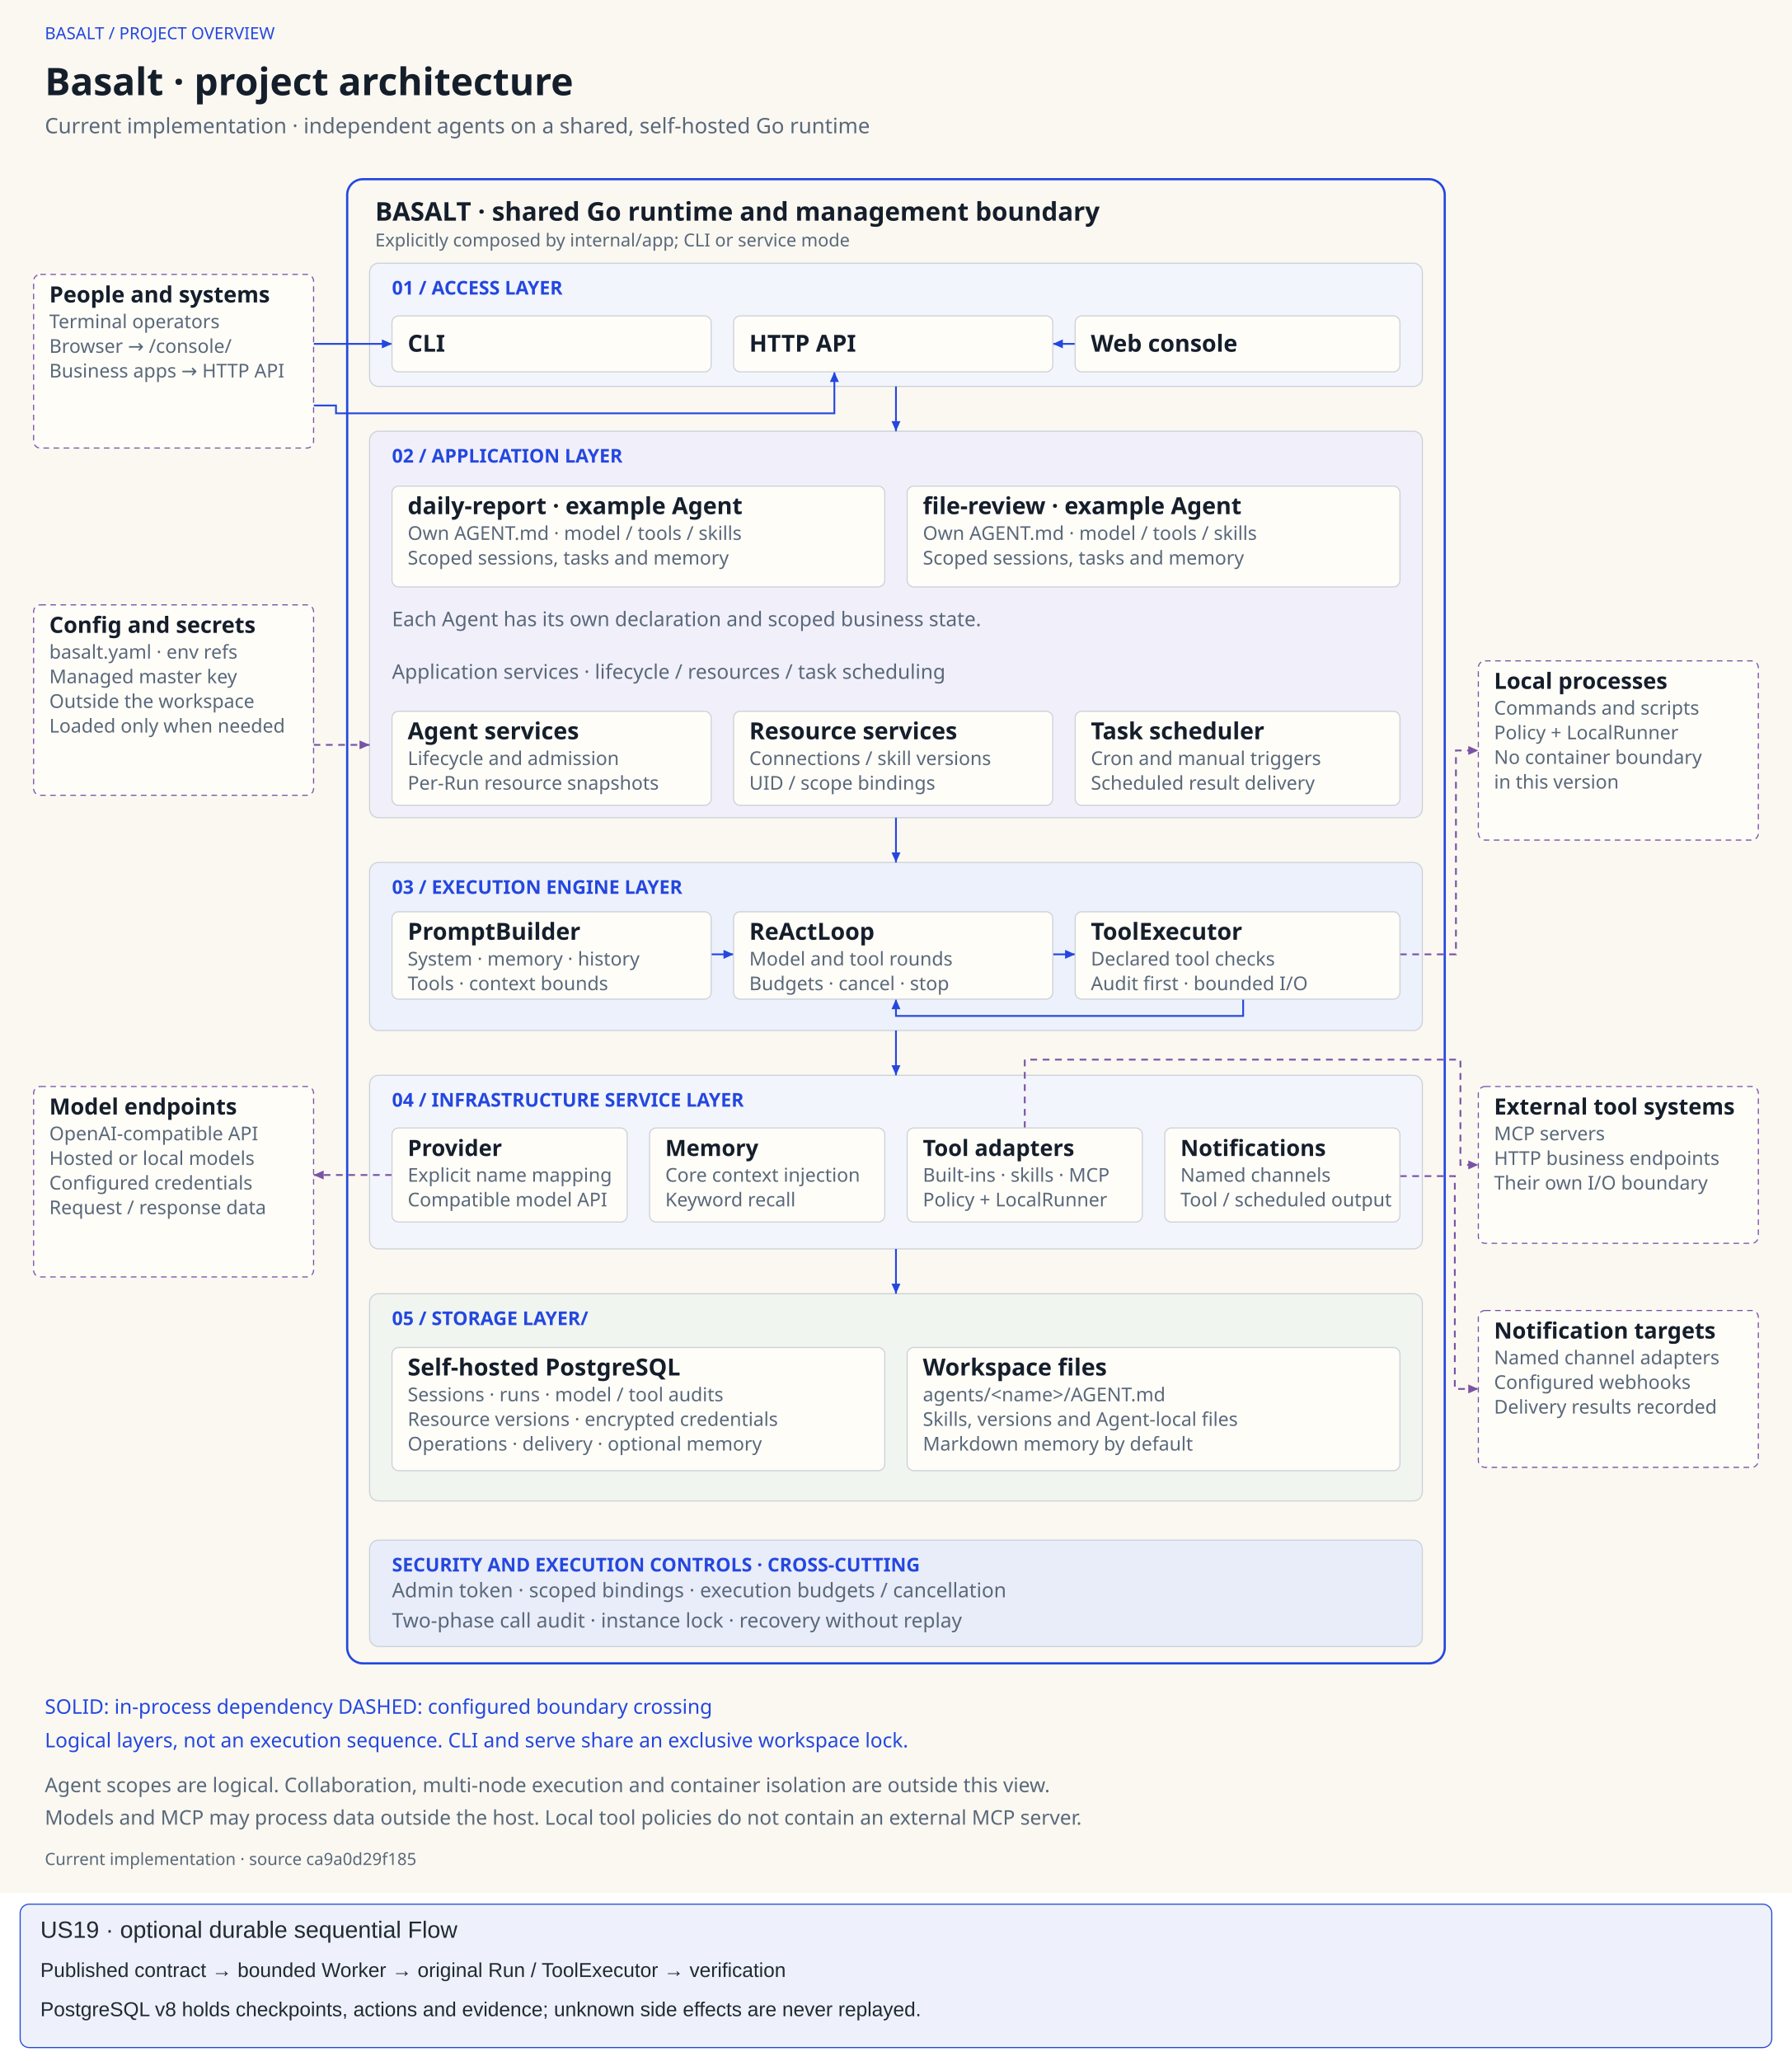
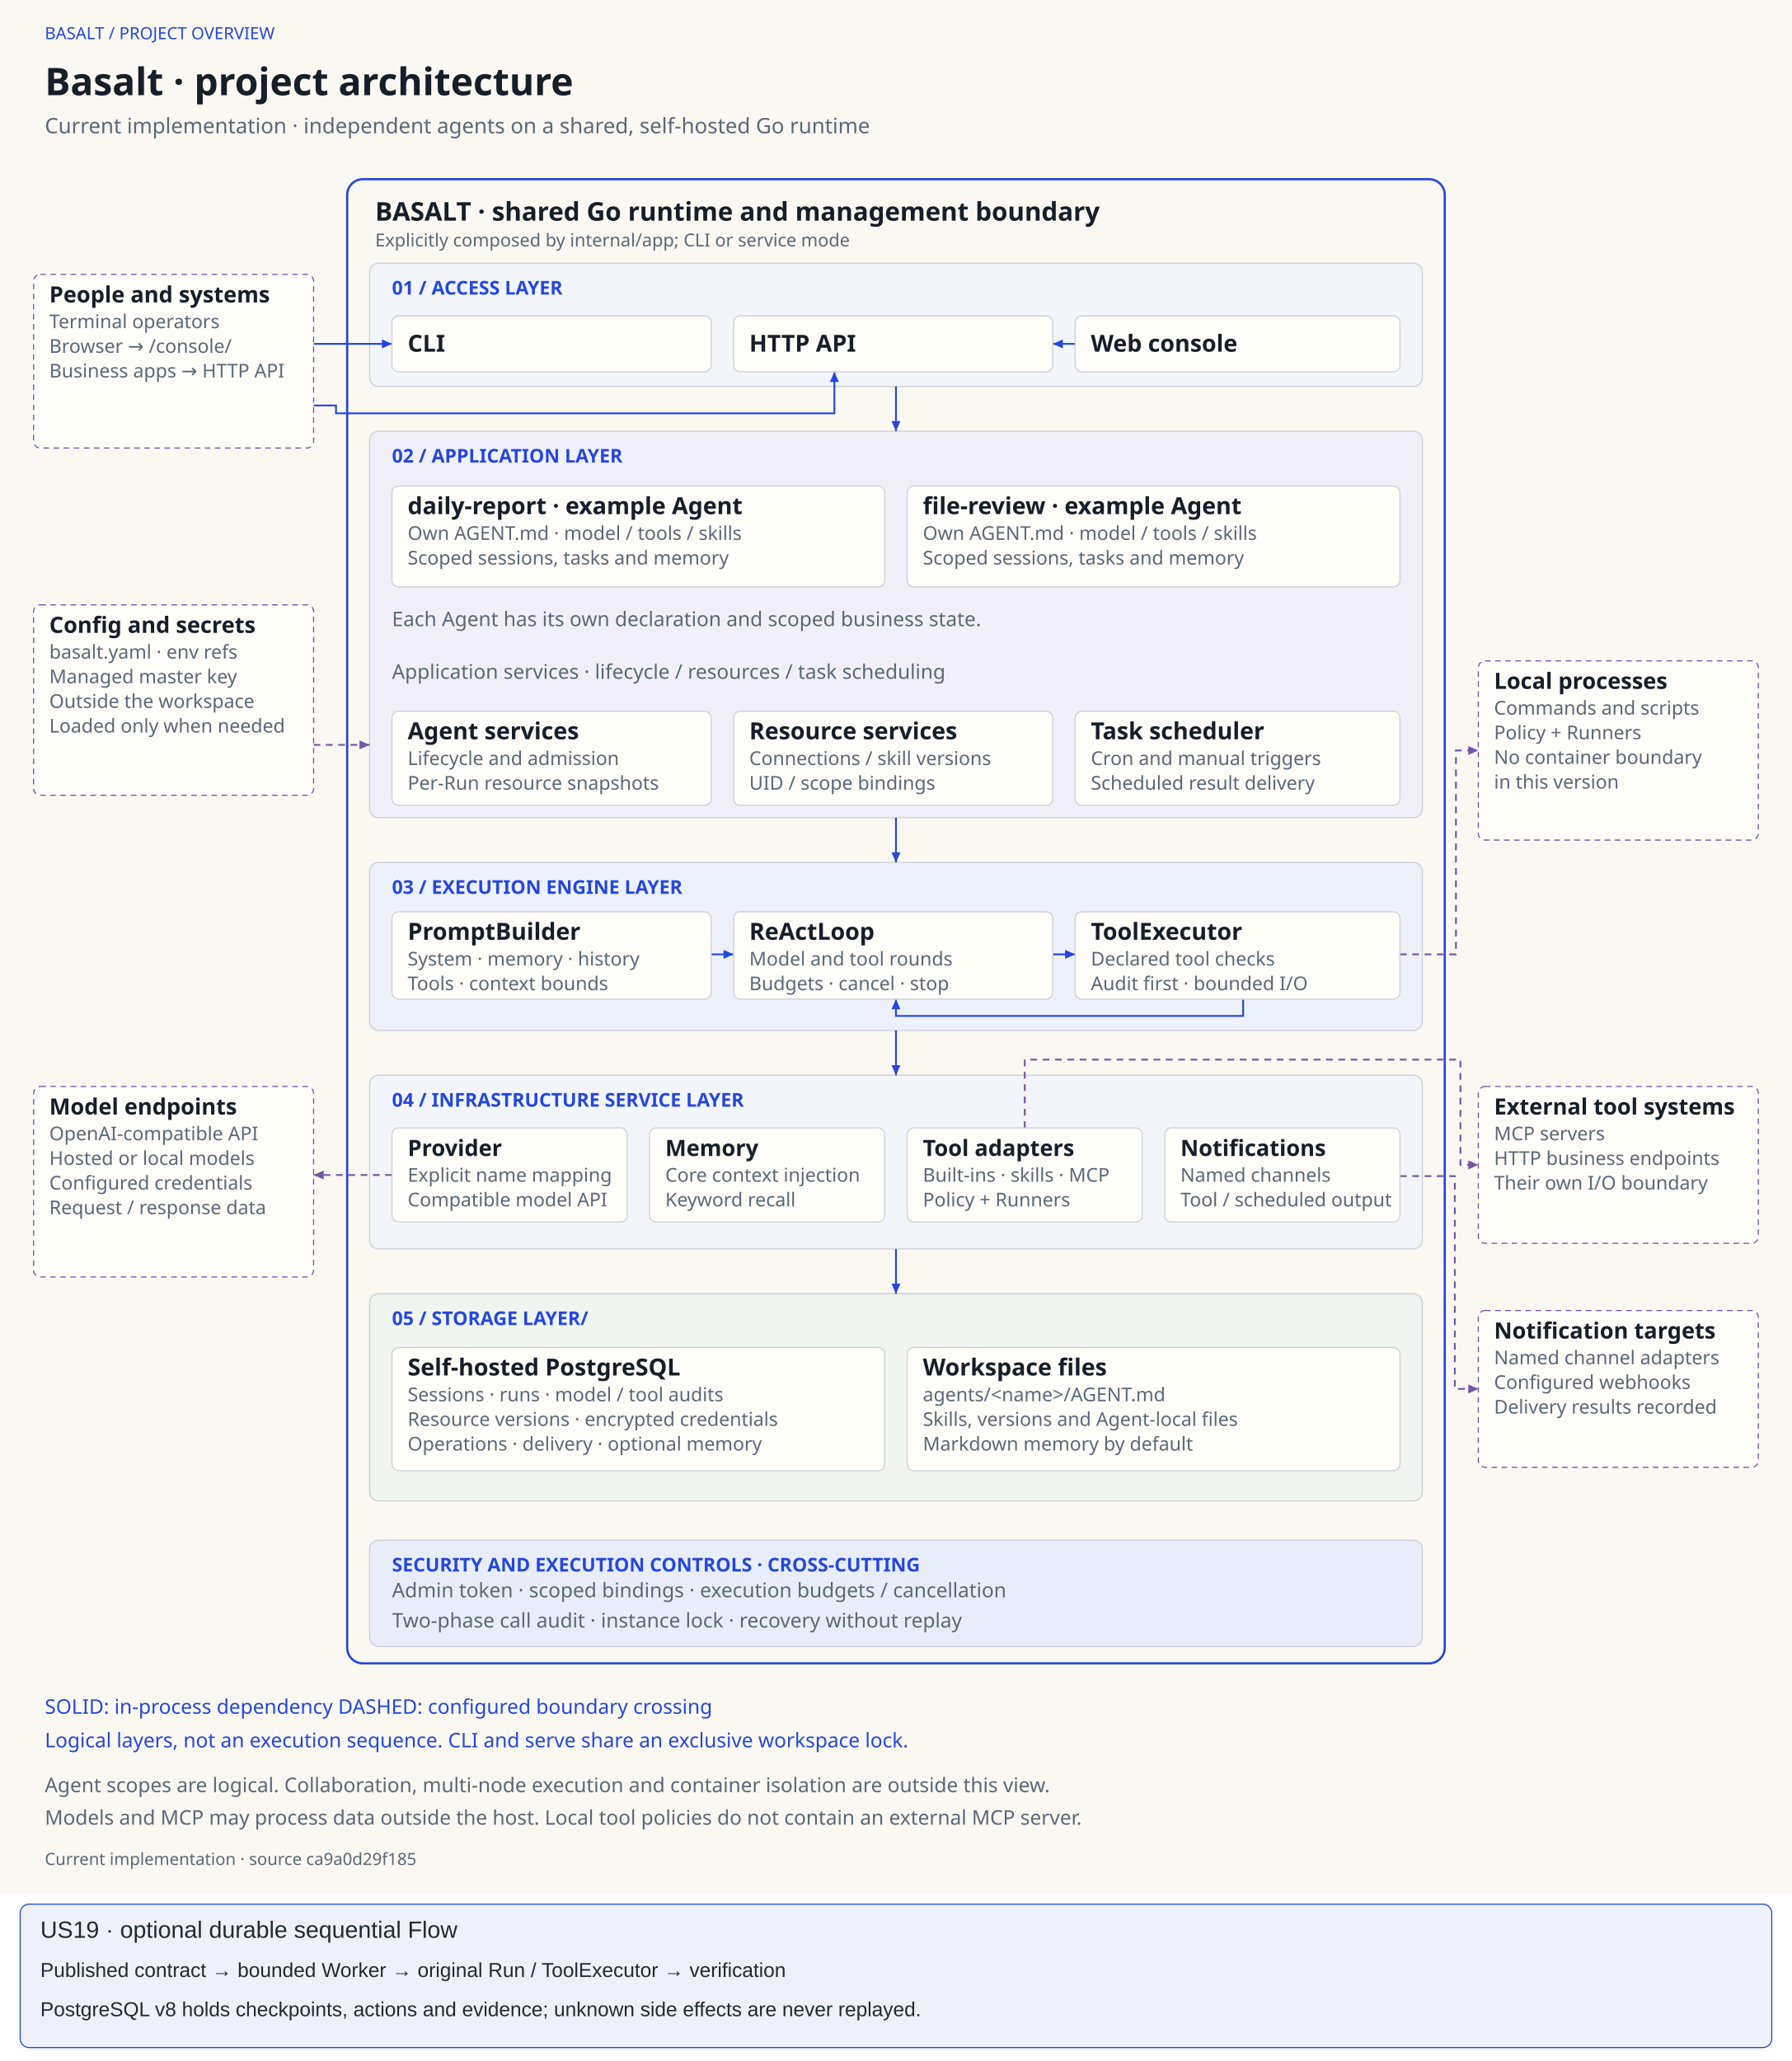
<svg xmlns="http://www.w3.org/2000/svg" viewBox="0 0 1600 1840" role="img" aria-labelledby="overview-title overview-desc" data-diagram-id="project-overview" data-source-commit="ca9a0d29f185a548b14b595e6068c52df1c3cdf4" data-working-tree-feature="US19">
  <defs>
    <marker id="arrow" viewBox="0 0 10 10" refX="9" refY="5" markerWidth="7" markerHeight="7" orient="auto">
      <path d="M0 0L10 5L0 10Z" fill="#2447df" />
    </marker>
    <marker id="external-arrow" viewBox="0 0 10 10" refX="9" refY="5" markerWidth="7" markerHeight="7" orient="auto">
      <path d="M0 0L10 5L0 10Z" fill="#7953a6" />
    </marker>
  </defs>
  <rect width="1600" height="1690" fill="#faf8f1" />
  <g font-family="sans-serif">
    <text x="40" y="35" font-size="15" fill="#2447df">BASALT / PROJECT OVERVIEW</text>
    <text x="40" y="85" font-size="34" fill="#151e2b" font-weight="600">Basalt · project architecture</text>
    <text x="40" y="119" font-size="19" fill="#59687a">Current implementation · independent agents on a shared, self-hosted Go runtime</text>
    <rect x="310" y="160" width="980" height="1325" rx="14" fill="none" stroke="#2447df" stroke-width="2" />
    <text x="335" y="197" font-size="23" fill="#151e2b" font-weight="600">BASALT · shared Go runtime and management boundary</text>
    <text x="335" y="220" font-size="16" fill="#59687a">Explicitly composed by internal/app; CLI or service mode</text>
    <rect x="330" y="235" width="940" height="110" rx="8" fill="#f3f5fc" stroke="#ccd1d8" />
    <text x="350" y="263" font-size="17" fill="#2447df" font-weight="600">01 / ACCESS LAYER</text>
    <rect x="330" y="385" width="940" height="345" rx="8" fill="#f1f0fa" stroke="#ccd1d8" />
    <text x="350" y="413" font-size="17" fill="#2447df" font-weight="600">02 / APPLICATION LAYER</text>
    <rect x="330" y="770" width="940" height="150" rx="8" fill="#edf1fb" stroke="#ccd1d8" />
    <text x="350" y="798" font-size="17" fill="#2447df" font-weight="600">03 / EXECUTION ENGINE LAYER</text>
    <rect x="330" y="960" width="940" height="155" rx="8" fill="#f3f5fc" stroke="#ccd1d8" />
    <text x="350" y="988" font-size="17" fill="#2447df" font-weight="600">04 / INFRASTRUCTURE SERVICE LAYER</text>
    <rect x="330" y="1155" width="940" height="185" rx="8" fill="#f0f5ef" stroke="#ccd1d8" />
    <text x="350" y="1183" font-size="17" fill="#2447df" font-weight="600">05 / STORAGE LAYER/</text>
    <rect x="330" y="1375" width="940" height="95" rx="8" fill="#e9edf9" stroke="#ccd1d8" />
    <text x="350" y="1403" font-size="17" fill="#2447df" font-weight="600">SECURITY AND EXECUTION CONTROLS · CROSS-CUTTING</text>
    <path data-edge-id="layer-0" d="M800 345 L800 385" fill="none" stroke="#2447df" stroke-width="1.6" />
    <polygon points="800,385 796,376 804,376" fill="#2447df" />
    <path data-edge-id="layer-1" d="M800 730 L800 770" fill="none" stroke="#2447df" stroke-width="1.6" />
    <polygon points="800,770 796,761 804,761" fill="#2447df" />
    <path data-edge-id="layer-2" d="M800 920 L800 960" fill="none" stroke="#2447df" stroke-width="1.6" />
    <polygon points="800,960 796,951 804,951" fill="#2447df" />
    <path data-edge-id="layer-3" d="M800 1115 L800 1155" fill="none" stroke="#2447df" stroke-width="1.6" />
    <polygon points="800,1155 796,1146 804,1146" fill="#2447df" />
    <path data-edge-id="console-api" d="M960 307 L940 307" fill="none" stroke="#2447df" stroke-width="1.6" />
    <polygon points="940,307 949,303 949,311" fill="#2447df" />
    <path data-edge-id="cli-entry" d="M280 307 L350 307" fill="none" stroke="#2447df" stroke-width="1.6" />
    <polygon points="350,307 341,311 341,303" fill="#2447df" />
    <path data-edge-id="api-entry" d="M280 362 L300 362 L300 369 L745 369 L745 332" fill="none" stroke="#2447df" stroke-width="1.6" />
    <polygon points="745,332 749,341 741,341" fill="#2447df" />
    <path data-edge-id="config-input" d="M280 665 L330 665" fill="none" stroke="#7953a6" stroke-width="1.6" stroke-dasharray="6 5" />
    <polygon points="330,665 321,669 321,661" fill="#7953a6" />
    <path data-edge-id="prompt-loop" d="M635 852 L655 852" fill="none" stroke="#2447df" stroke-width="1.6" />
    <polygon points="655,852 646,856 646,848" fill="#2447df" />
    <path data-edge-id="loop-tool" d="M940 852 L960 852" fill="none" stroke="#2447df" stroke-width="1.6" />
    <polygon points="960,852 951,856 951,848" fill="#2447df" />
    <path data-edge-id="tool-result" d="M1110 892 L1110 907 L800 907 L800 892" fill="none" stroke="#2447df" stroke-width="1.6" />
    <polygon points="800,892 804,901 796,901" fill="#2447df" />
    <path data-edge-id="model-call" d="M350 1049 L280 1049" fill="none" stroke="#7953a6" stroke-width="1.6" stroke-dasharray="6 5" />
    <polygon points="280,1049 289,1045 289,1053" fill="#7953a6" />
    <path data-edge-id="local-call" d="M1250 852 L1300 852 L1300 670 L1320 670" fill="none" stroke="#7953a6" stroke-width="1.6" stroke-dasharray="6 5" />
    <polygon points="1320,670 1311,674 1311,666" fill="#7953a6" />
    <path data-edge-id="mcp-call" d="M915 1007 L915 946 L1304 946 L1304 1040 L1320 1040" fill="none" stroke="#7953a6" stroke-width="1.6" stroke-dasharray="6 5" />
    <polygon points="1320,1040 1311,1044 1311,1036" fill="#7953a6" />
    <path data-edge-id="notify-call" d="M1250 1050 L1299 1050 L1299 1240 L1320 1240" fill="none" stroke="#7953a6" stroke-width="1.6" stroke-dasharray="6 5" />
    <polygon points="1320,1240 1311,1244 1311,1236" fill="#7953a6" />
    <g data-node-id="cli">
      <rect x="350" y="282" width="285" height="50" rx="6" fill="#fffdf8" stroke="#ccd1d8" />
      <text x="364" y="314" font-size="21" fill="#151e2b" font-weight="600">CLI</text>
    </g>
    <g data-node-id="api">
      <rect x="655" y="282" width="285" height="50" rx="6" fill="#fffdf8" stroke="#ccd1d8" />
      <text x="669" y="314" font-size="21" fill="#151e2b" font-weight="600">HTTP API</text>
    </g>
    <g data-node-id="console">
      <rect x="960" y="282" width="290" height="50" rx="6" fill="#fffdf8" stroke="#ccd1d8" />
      <text x="974" y="314" font-size="21" fill="#151e2b" font-weight="600">Web console</text>
    </g>
    <g data-node-id="report-agent">
      <rect x="350" y="434" width="440" height="90" rx="6" fill="#fffdf8" stroke="#ccd1d8" />
      <text x="364" y="459" font-size="21" fill="#151e2b" font-weight="600">daily-report · example Agent</text>
      <text x="364" y="482" font-size="17" fill="#59687a">Own AGENT.md · model / tools / skills</text>
      <text x="364" y="504" font-size="17" fill="#59687a">Scoped sessions, tasks and memory</text>
    </g>
    <g data-node-id="review-agent">
      <rect x="810" y="434" width="440" height="90" rx="6" fill="#fffdf8" stroke="#ccd1d8" />
      <text x="824" y="459" font-size="21" fill="#151e2b" font-weight="600">file-review · example Agent</text>
      <text x="824" y="482" font-size="17" fill="#59687a">Own AGENT.md · model / tools / skills</text>
      <text x="824" y="504" font-size="17" fill="#59687a">Scoped sessions, tasks and memory</text>
    </g>
    <g data-node-id="admission">
      <rect x="350" y="635" width="285" height="84" rx="6" fill="#fffdf8" stroke="#ccd1d8" />
      <text x="364" y="660" font-size="21" fill="#151e2b" font-weight="600">Agent services</text>
      <text x="364" y="683" font-size="17" fill="#59687a">Lifecycle and admission</text>
      <text x="364" y="705" font-size="17" fill="#59687a">Per-Run resource snapshots</text>
    </g>
    <g data-node-id="resources">
      <rect x="655" y="635" width="285" height="84" rx="6" fill="#fffdf8" stroke="#ccd1d8" />
      <text x="669" y="660" font-size="21" fill="#151e2b" font-weight="600">Resource services</text>
      <text x="669" y="683" font-size="17" fill="#59687a">Connections / skill versions</text>
      <text x="669" y="705" font-size="17" fill="#59687a">UID / scope bindings</text>
    </g>
    <g data-node-id="scheduler">
      <rect x="960" y="635" width="290" height="84" rx="6" fill="#fffdf8" stroke="#ccd1d8" />
      <text x="974" y="660" font-size="21" fill="#151e2b" font-weight="600">Task scheduler</text>
      <text x="974" y="683" font-size="17" fill="#59687a">Cron and manual triggers</text>
      <text x="974" y="705" font-size="17" fill="#59687a">Scheduled result delivery</text>
    </g>
    <g data-node-id="prompt">
      <rect x="350" y="814" width="285" height="78" rx="6" fill="#fffdf8" stroke="#ccd1d8" />
      <text x="364" y="839" font-size="21" fill="#151e2b" font-weight="600">PromptBuilder</text>
      <text x="364" y="862" font-size="17" fill="#59687a">System · memory · history</text>
      <text x="364" y="884" font-size="17" fill="#59687a">Tools · context bounds</text>
    </g>
    <g data-node-id="loop">
      <rect x="655" y="814" width="285" height="78" rx="6" fill="#fffdf8" stroke="#ccd1d8" />
      <text x="669" y="839" font-size="21" fill="#151e2b" font-weight="600">ReActLoop</text>
      <text x="669" y="862" font-size="17" fill="#59687a">Model and tool rounds</text>
      <text x="669" y="884" font-size="17" fill="#59687a">Budgets · cancel · stop</text>
    </g>
    <g data-node-id="executor">
      <rect x="960" y="814" width="290" height="78" rx="6" fill="#fffdf8" stroke="#ccd1d8" />
      <text x="974" y="839" font-size="21" fill="#151e2b" font-weight="600">ToolExecutor</text>
      <text x="974" y="862" font-size="17" fill="#59687a">Declared tool checks</text>
      <text x="974" y="884" font-size="17" fill="#59687a">Audit first · bounded I/O</text>
    </g>
    <g data-node-id="provider">
      <rect x="350" y="1007" width="210" height="84" rx="6" fill="#fffdf8" stroke="#ccd1d8" />
      <text x="364" y="1032" font-size="20" fill="#151e2b" font-weight="600">Provider</text>
      <text x="364" y="1055" font-size="17" fill="#59687a">Explicit name mapping</text>
      <text x="364" y="1077" font-size="17" fill="#59687a">Compatible model API</text>
    </g>
    <g data-node-id="memory">
      <rect x="580" y="1007" width="210" height="84" rx="6" fill="#fffdf8" stroke="#ccd1d8" />
      <text x="594" y="1032" font-size="20" fill="#151e2b" font-weight="600">Memory</text>
      <text x="594" y="1055" font-size="17" fill="#59687a">Core context injection</text>
      <text x="594" y="1077" font-size="17" fill="#59687a">Keyword recall</text>
    </g>
    <g data-node-id="tools">
      <rect x="810" y="1007" width="210" height="84" rx="6" fill="#fffdf8" stroke="#ccd1d8" />
      <text x="824" y="1032" font-size="20" fill="#151e2b" font-weight="600">Tool adapters</text>
      <text x="824" y="1055" font-size="17" fill="#59687a">Built-ins · skills · MCP</text>
-       <text x="824" y="1077" font-size="17" fill="#59687a">Policy + LocalRunner</text>
+       <text x="824" y="1077" font-size="17" fill="#59687a">Policy + Runners</text>
    </g>
    <g data-node-id="notify">
      <rect x="1040" y="1007" width="210" height="84" rx="6" fill="#fffdf8" stroke="#ccd1d8" />
      <text x="1054" y="1032" font-size="20" fill="#151e2b" font-weight="600">Notifications</text>
      <text x="1054" y="1055" font-size="17" fill="#59687a">Named channels</text>
      <text x="1054" y="1077" font-size="17" fill="#59687a">Tool / scheduled output</text>
    </g>
    <g data-node-id="sqlite">
      <rect x="350" y="1203" width="440" height="110" rx="6" fill="#fffdf8" stroke="#ccd1d8" />
      <text x="364" y="1228" font-size="21" fill="#151e2b" font-weight="600">Self-hosted PostgreSQL</text>
      <text x="364" y="1251" font-size="17" fill="#59687a">Sessions · runs · model / tool audits</text>
      <text x="364" y="1273" font-size="17" fill="#59687a">Resource versions · encrypted credentials</text>
      <text x="364" y="1295" font-size="17" fill="#59687a">Operations · delivery · optional memory</text>
    </g>
    <g data-node-id="files">
      <rect x="810" y="1203" width="440" height="110" rx="6" fill="#fffdf8" stroke="#ccd1d8" />
      <text x="824" y="1228" font-size="21" fill="#151e2b" font-weight="600">Workspace files</text>
      <text x="824" y="1251" font-size="17" fill="#59687a">agents/&lt;name&gt;/AGENT.md</text>
      <text x="824" y="1273" font-size="17" fill="#59687a">Skills, versions and Agent-local files</text>
      <text x="824" y="1295" font-size="17" fill="#59687a">Markdown memory by default</text>
    </g>
    <g data-node-id="users">
      <rect x="30" y="245" width="250" height="155" rx="6" fill="#fffdf8" stroke="#7953a6" stroke-dasharray="5 4" />
      <text x="44" y="270" font-size="20" fill="#151e2b" font-weight="600">People and systems</text>
      <text x="44" y="293" font-size="17" fill="#59687a">Terminal operators</text>
      <text x="44" y="315" font-size="17" fill="#59687a">Browser → /console/</text>
      <text x="44" y="337" font-size="17" fill="#59687a">Business apps → HTTP API</text>
    </g>
    <g data-node-id="config">
      <rect x="30" y="540" width="250" height="170" rx="6" fill="#fffdf8" stroke="#7953a6" stroke-dasharray="5 4" />
      <text x="44" y="565" font-size="20" fill="#151e2b" font-weight="600">Config and secrets</text>
      <text x="44" y="588" font-size="17" fill="#59687a">basalt.yaml · env refs</text>
      <text x="44" y="610" font-size="17" fill="#59687a">Managed master key</text>
      <text x="44" y="632" font-size="17" fill="#59687a">Outside the workspace</text>
      <text x="44" y="654" font-size="17" fill="#59687a">Loaded only when needed</text>
    </g>
    <g data-node-id="models">
      <rect x="30" y="970" width="250" height="170" rx="6" fill="#fffdf8" stroke="#7953a6" stroke-dasharray="5 4" />
      <text x="44" y="995" font-size="20" fill="#151e2b" font-weight="600">Model endpoints</text>
      <text x="44" y="1018" font-size="17" fill="#59687a">OpenAI-compatible API</text>
      <text x="44" y="1040" font-size="17" fill="#59687a">Hosted or local models</text>
      <text x="44" y="1062" font-size="17" fill="#59687a">Configured credentials</text>
      <text x="44" y="1084" font-size="17" fill="#59687a">Request / response data</text>
    </g>
    <g data-node-id="processes">
      <rect x="1320" y="590" width="250" height="160" rx="6" fill="#fffdf8" stroke="#7953a6" stroke-dasharray="5 4" />
      <text x="1334" y="615" font-size="20" fill="#151e2b" font-weight="600">Local processes</text>
      <text x="1334" y="638" font-size="17" fill="#59687a">Commands and scripts</text>
-       <text x="1334" y="660" font-size="17" fill="#59687a">Policy + LocalRunner</text>
+       <text x="1334" y="660" font-size="17" fill="#59687a">Policy + Runners</text>
      <text x="1334" y="682" font-size="17" fill="#59687a">No container boundary</text>
      <text x="1334" y="704" font-size="17" fill="#59687a">in this version</text>
    </g>
    <g data-node-id="mcp">
      <rect x="1320" y="970" width="250" height="140" rx="6" fill="#fffdf8" stroke="#7953a6" stroke-dasharray="5 4" />
      <text x="1334" y="995" font-size="20" fill="#151e2b" font-weight="600">External tool systems</text>
      <text x="1334" y="1018" font-size="17" fill="#59687a">MCP servers</text>
      <text x="1334" y="1040" font-size="17" fill="#59687a">HTTP business endpoints</text>
      <text x="1334" y="1062" font-size="17" fill="#59687a">Their own I/O boundary</text>
    </g>
    <g data-node-id="destinations">
      <rect x="1320" y="1170" width="250" height="140" rx="6" fill="#fffdf8" stroke="#7953a6" stroke-dasharray="5 4" />
      <text x="1334" y="1195" font-size="20" fill="#151e2b" font-weight="600">Notification targets</text>
      <text x="1334" y="1218" font-size="17" fill="#59687a">Named channel adapters</text>
      <text x="1334" y="1240" font-size="17" fill="#59687a">Configured webhooks</text>
      <text x="1334" y="1262" font-size="17" fill="#59687a">Delivery results recorded</text>
    </g>
    <text x="350" y="559" font-size="18" fill="#59687a">Each Agent has its own declaration and scoped business state.</text>
    <text x="350" y="606" font-size="18" fill="#59687a">Application services · lifecycle / resources / task scheduling</text>
    <text x="350" y="1426" font-size="18" fill="#59687a">Admin token · scoped bindings · execution budgets / cancellation</text>
    <text x="350" y="1453" font-size="18" fill="#59687a">Two-phase call audit · instance lock · recovery without replay</text>
    <text x="40" y="1530" font-size="18" fill="#2447df">SOLID: in-process dependency     DASHED: configured boundary crossing</text>
    <text x="40" y="1560" font-size="18" fill="#2447df">Logical layers, not an execution sequence. CLI and serve share an exclusive workspace lock.</text>
    <text x="40" y="1600" font-size="18" fill="#59687a">Agent scopes are logical. Collaboration, multi-node execution and container isolation are outside this view.</text>
    <text x="40" y="1629" font-size="18" fill="#59687a">Models and MCP may process data outside the host. Local tool policies do not contain an external MCP server.</text>
    <text x="40" y="1665" font-size="15" fill="#59687a">Current implementation · source ca9a0d29f185</text>
  </g>
  <g id="us19-flow" font-family="Arial, Microsoft YaHei, sans-serif">
    <rect x="18" y="1700" width="1564" height="128" rx="8" fill="#eef1fb" stroke="#244bd8" />
    <text x="36" y="1730" font-size="21" fill="#202b30">US19 · optional durable sequential Flow</text>
    <text x="36" y="1765" font-size="18" fill="#202b30">Published contract → bounded Worker → original Run / ToolExecutor → verification</text>
    <text x="36" y="1800" font-size="18" fill="#202b30">PostgreSQL v8 holds checkpoints, actions and evidence; unknown side effects are never replayed.</text>
  </g>
</svg>
